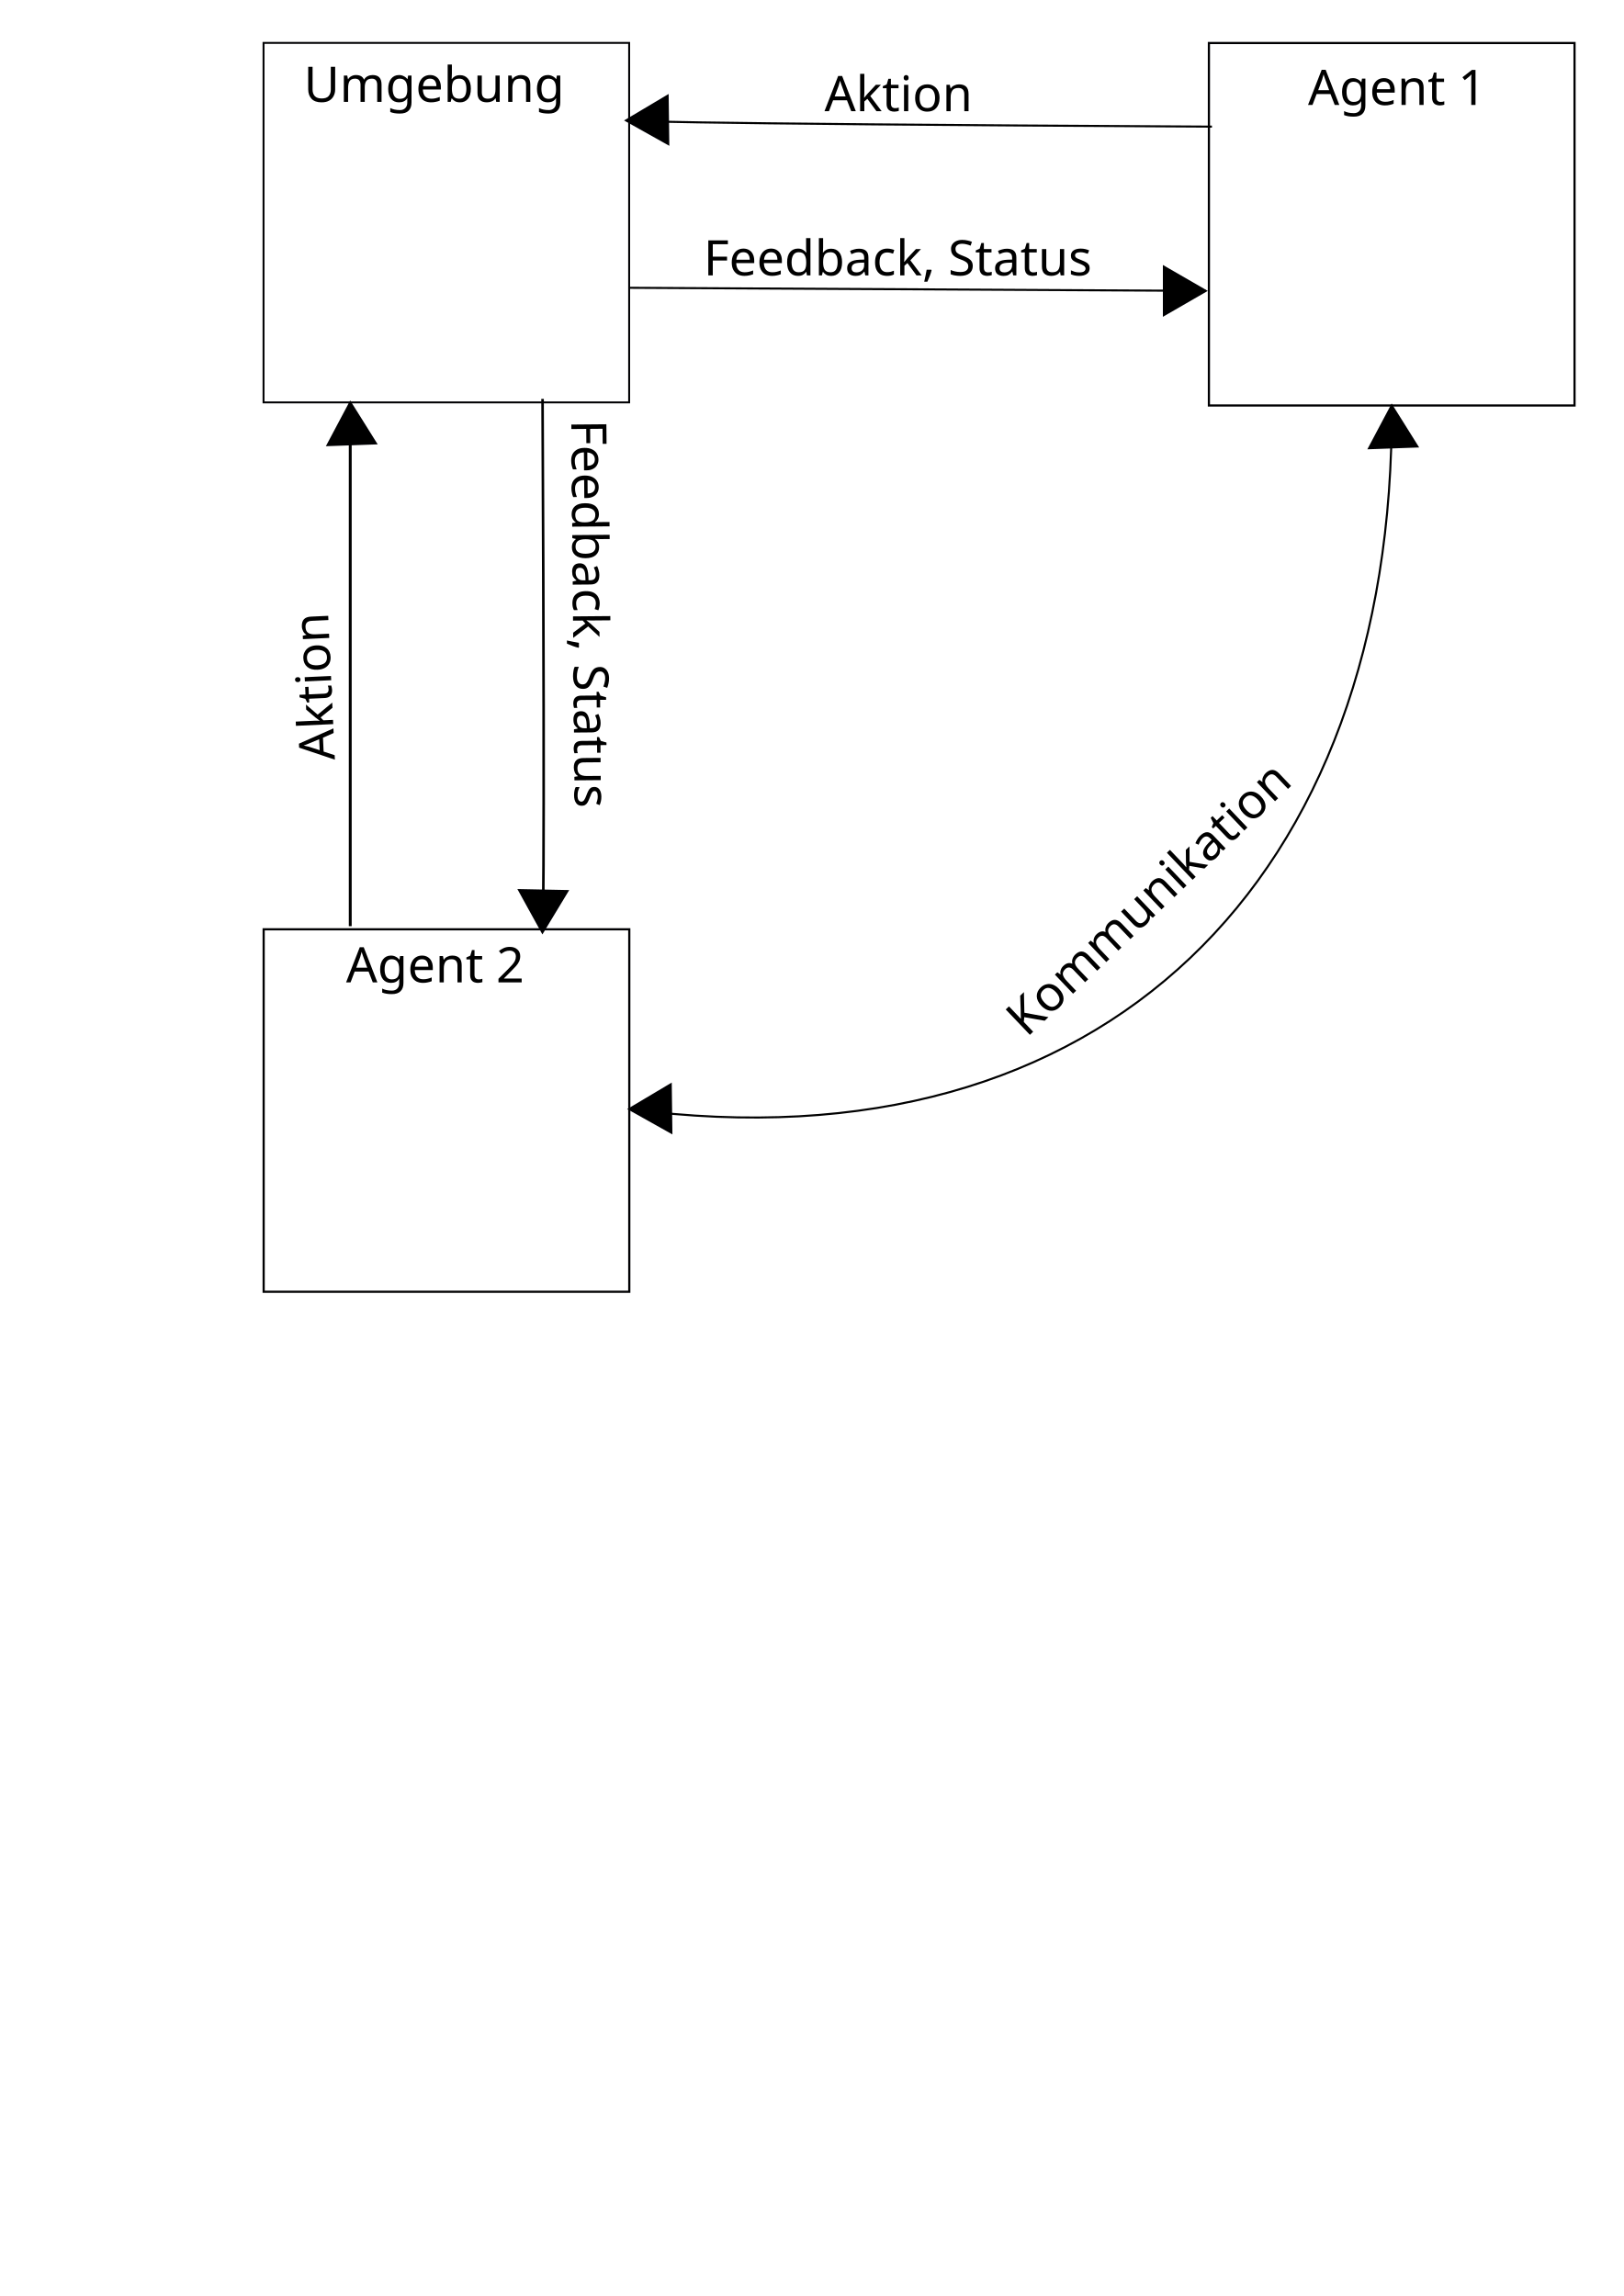
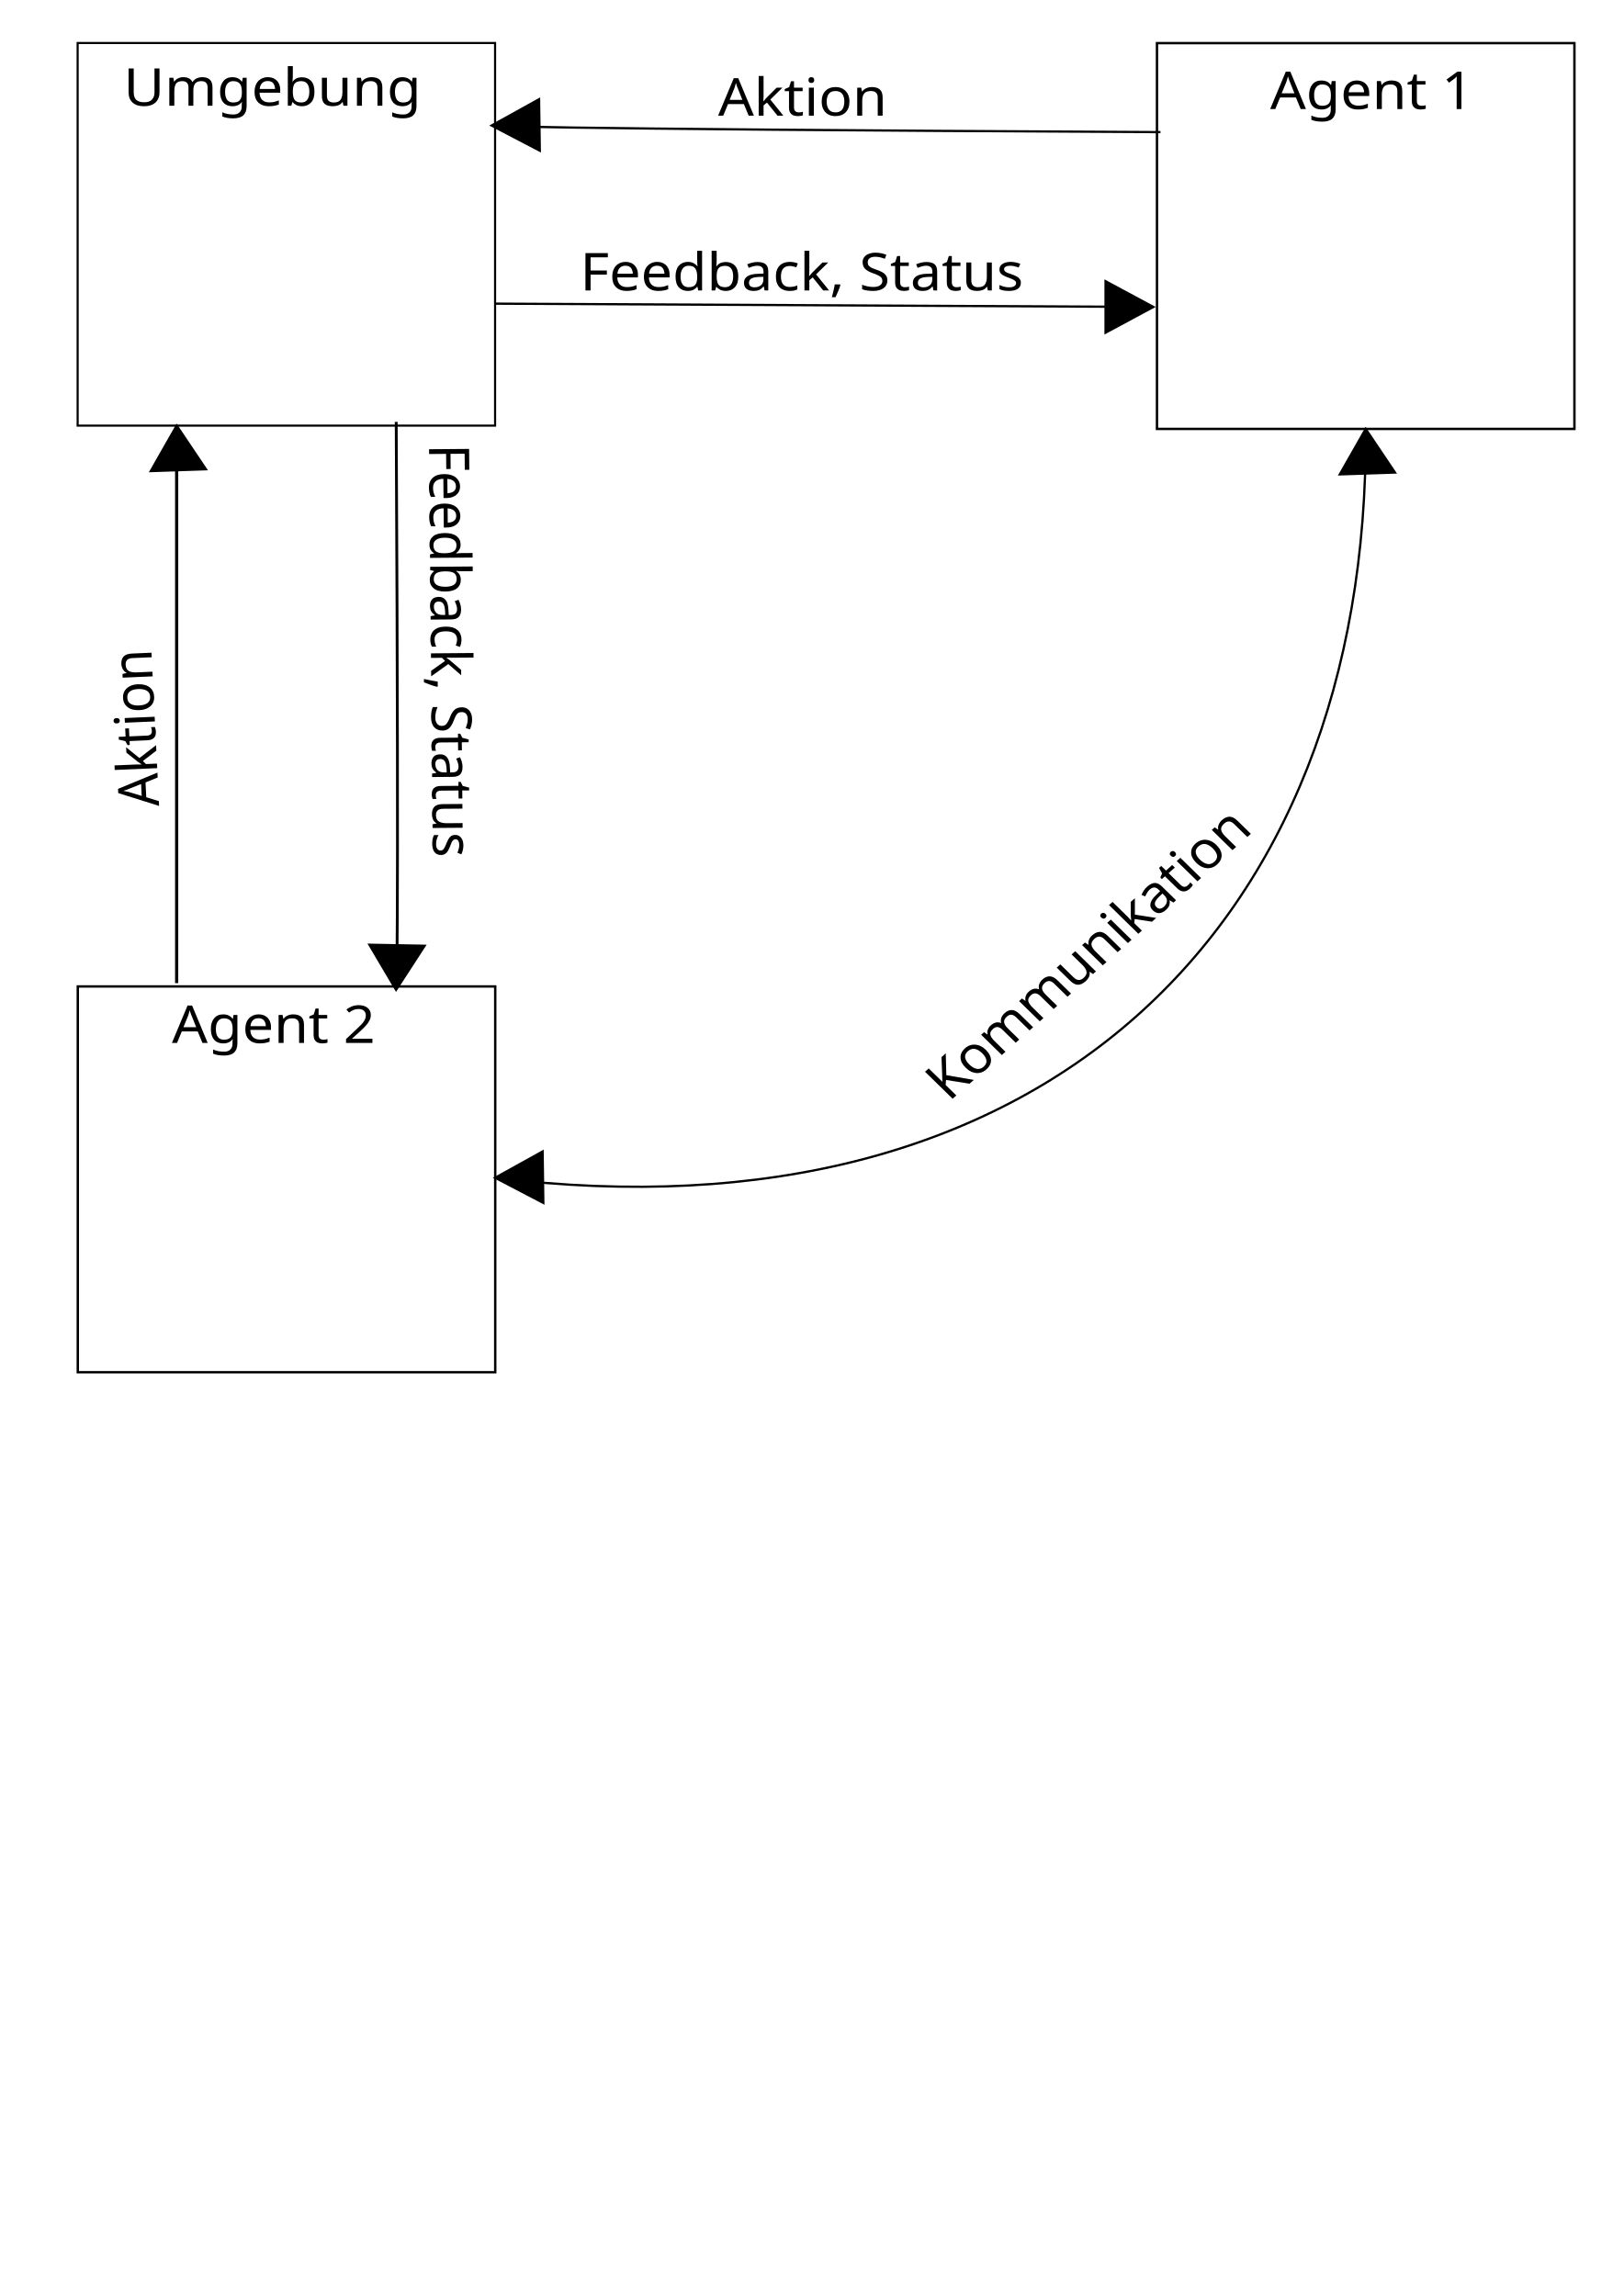
<svg xmlns="http://www.w3.org/2000/svg" width="210mm" height="297mm" viewBox="0 0 210 297" version="1.1" id="svg8">
  <defs id="defs2" />
  <g id="layer1">
-     <rect style="fill:none;fill-opacity:1;stroke:#000002;stroke-width:0.247;stroke-miterlimit:4;stroke-dasharray:none;stroke-opacity:1" id="rect815" width="47.288" height="46.503" x="34.083" y="5.549" />
-     <rect style="fill:none;fill-opacity:1;stroke:#000002;stroke-width:0.281;stroke-miterlimit:4;stroke-dasharray:none;stroke-opacity:1" id="rect817" width="47.288" height="46.887" x="156.353" y="5.565" />
-     <path style="fill:none;stroke:#000000;stroke-width:0.265px;stroke-linecap:butt;stroke-linejoin:miter;stroke-opacity:1" d="M 156.746,16.381 C 80.979,15.98 80.979,15.58 80.979,15.58" id="path819" />
-     <path style="fill:none;stroke:#000000;stroke-width:0.265px;stroke-linecap:butt;stroke-linejoin:miter;stroke-opacity:1" d="m 81.379,37.227 c 74.564,0.401 74.564,0.401 74.564,0.401" id="path821" />
-     <text xml:space="preserve" style="font-style:normal;font-weight:normal;font-size:10.583px;line-height:1.25;font-family:sans-serif;letter-spacing:0px;word-spacing:0px;fill:#000000;fill-opacity:1;stroke:none;stroke-width:0.265" x="39.287" y="13.174" id="text825">
-       <tspan id="tspan823" x="39.287" y="13.174" style="font-style:normal;font-variant:normal;font-weight:normal;font-stretch:normal;font-size:6.35px;font-family:sans-serif;-inkscape-font-specification:'sans-serif, Normal';font-variant-ligatures:normal;font-variant-caps:normal;font-variant-numeric:normal;font-feature-settings:normal;text-align:start;writing-mode:lr-tb;text-anchor:start;stroke-width:0.265">Umgebung</tspan>
+     <rect style="fill:none;fill-opacity:1;stroke:#000002;stroke-width:0.272;stroke-miterlimit:4;stroke-dasharray:none;stroke-opacity:1" id="rect815" width="53.989" height="49.495" x="10.043" y="5.562" />
+     <rect style="fill:none;fill-opacity:1;stroke:#000002;stroke-width:0.31;stroke-miterlimit:4;stroke-dasharray:none;stroke-opacity:1" id="rect817" width="53.989" height="49.905" x="149.637" y="5.579" />
+     <path style="fill:none;stroke:#000000;stroke-width:0.292px;stroke-linecap:butt;stroke-linejoin:miter;stroke-opacity:1" d="M 150.086,17.091 C 63.583,16.665 63.583,16.238 63.583,16.238" id="path819" />
+     <path style="fill:none;stroke:#000000;stroke-width:0.292px;stroke-linecap:butt;stroke-linejoin:miter;stroke-opacity:1" d="m 64.04,39.279 c 85.13,0.427 85.13,0.427 85.13,0.427" id="path821" />
+     <text xml:space="preserve" style="font-style:normal;font-weight:normal;font-size:11.667px;line-height:1.25;font-family:sans-serif;letter-spacing:0px;word-spacing:0px;fill:#000000;fill-opacity:1;stroke:none;stroke-width:0.292" x="15.432" y="14.166" id="text825" transform="scale(1.035698,0.9655324)">
+       <tspan id="tspan823" x="15.432" y="14.166" style="font-style:normal;font-variant:normal;font-weight:normal;font-stretch:normal;font-size:7px;font-family:sans-serif;-inkscape-font-specification:'sans-serif, Normal';font-variant-ligatures:normal;font-variant-caps:normal;font-variant-numeric:normal;font-feature-settings:normal;text-align:start;writing-mode:lr-tb;text-anchor:start;stroke-width:0.292">Umgebung</tspan>
    </text>
-     <text xml:space="preserve" style="font-style:normal;font-weight:normal;font-size:10.583px;line-height:1.25;font-family:sans-serif;letter-spacing:0px;word-spacing:0px;fill:#000000;fill-opacity:1;stroke:none;stroke-width:0.265" x="169.173" y="13.575" id="text829">
-       <tspan id="tspan827" x="169.173" y="13.575" style="font-style:normal;font-variant:normal;font-weight:normal;font-stretch:normal;font-size:6.35px;font-family:sans-serif;-inkscape-font-specification:'sans-serif, Normal';font-variant-ligatures:normal;font-variant-caps:normal;font-variant-numeric:normal;font-feature-settings:normal;text-align:start;writing-mode:lr-tb;text-anchor:start;stroke-width:0.265">Agent 1</tspan>
+     <text xml:space="preserve" style="font-style:normal;font-weight:normal;font-size:11.667px;line-height:1.25;font-family:sans-serif;letter-spacing:0px;word-spacing:0px;fill:#000000;fill-opacity:1;stroke:none;stroke-width:0.292" x="158.612" y="14.608" id="text829" transform="scale(1.035698,0.9655324)">
+       <tspan id="tspan827" x="158.612" y="14.608" style="font-style:normal;font-variant:normal;font-weight:normal;font-stretch:normal;font-size:7px;font-family:sans-serif;-inkscape-font-specification:'sans-serif, Normal';font-variant-ligatures:normal;font-variant-caps:normal;font-variant-numeric:normal;font-feature-settings:normal;text-align:start;writing-mode:lr-tb;text-anchor:start;stroke-width:0.292">Agent 1</tspan>
    </text>
-     <path style="fill:#000000;fill-opacity:1;stroke:#000002;stroke-width:0.265;stroke-miterlimit:4;stroke-dasharray:none;stroke-opacity:1" id="path837" d="m 155.944,37.628 -5.412,3.125 v -6.249 z" />
-     <path style="fill:#000000;fill-opacity:1;stroke:#000002;stroke-width:0.265;stroke-miterlimit:4;stroke-dasharray:none;stroke-opacity:1" id="path837-2" d="m 67.984,127.426 -5.412,3.125 v -6.249 z" transform="rotate(179.2616,74.8415,71.54471)" />
-     <text xml:space="preserve" style="font-style:normal;font-weight:normal;font-size:10.583px;line-height:1.25;font-family:sans-serif;letter-spacing:0px;word-spacing:0px;fill:#000000;fill-opacity:1;stroke:none;stroke-width:0.265" x="106.635" y="14.377" id="text856">
-       <tspan id="tspan854" x="106.635" y="14.377" style="stroke-width:0.265;-inkscape-font-specification:'sans-serif, Normal';font-family:sans-serif;font-weight:normal;font-style:normal;font-stretch:normal;font-variant:normal;font-size:6.35px;text-anchor:start;text-align:start;writing-mode:lr;font-variant-ligatures:normal;font-variant-caps:normal;font-variant-numeric:normal;font-feature-settings:normal">Aktion</tspan>
+     <path style="fill:#000000;fill-opacity:1;stroke:#000002;stroke-width:0.265;stroke-miterlimit:4;stroke-dasharray:none;stroke-opacity:1" id="path837" d="m 155.944,37.628 -5.412,3.125 v -6.249 z" transform="matrix(1.141698,0,0,1.064352,-28.87031,-0.344084)" />
+     <path style="fill:#000000;fill-opacity:1;stroke:#000002;stroke-width:0.265;stroke-miterlimit:4;stroke-dasharray:none;stroke-opacity:1" id="path837-2" d="m 67.984,127.426 -5.412,3.125 v -6.249 z" transform="matrix(-1.141604,0.01371572,-0.01471245,-1.064263,143.068,150.9205)" />
+     <text xml:space="preserve" style="font-style:normal;font-weight:normal;font-size:11.667px;line-height:1.25;font-family:sans-serif;letter-spacing:0px;word-spacing:0px;fill:#000000;fill-opacity:1;stroke:none;stroke-width:0.292" x="89.674" y="15.492" id="text856" transform="scale(1.035698,0.9655324)">
+       <tspan id="tspan854" x="89.674" y="15.492" style="font-style:normal;font-variant:normal;font-weight:normal;font-stretch:normal;font-size:7px;font-family:sans-serif;-inkscape-font-specification:'sans-serif, Normal';font-variant-ligatures:normal;font-variant-caps:normal;font-variant-numeric:normal;font-feature-settings:normal;text-align:start;writing-mode:lr-tb;text-anchor:start;stroke-width:0.292">Aktion</tspan>
    </text>
-     <text xml:space="preserve" style="font-style:normal;font-weight:normal;font-size:10.583px;line-height:1.25;font-family:sans-serif;letter-spacing:0px;word-spacing:0px;fill:#000000;fill-opacity:1;stroke:none;stroke-width:0.265" x="91.001" y="35.624" id="text860">
-       <tspan id="tspan858" x="91.001" y="35.624" style="font-style:normal;font-variant:normal;font-weight:normal;font-stretch:normal;font-size:6.35px;font-family:sans-serif;-inkscape-font-specification:'sans-serif, Normal';font-variant-ligatures:normal;font-variant-caps:normal;font-variant-numeric:normal;font-feature-settings:normal;text-align:start;writing-mode:lr-tb;text-anchor:start;stroke-width:0.265">Feedback, Status</tspan>
+     <text xml:space="preserve" style="font-style:normal;font-weight:normal;font-size:11.667px;line-height:1.25;font-family:sans-serif;letter-spacing:0px;word-spacing:0px;fill:#000000;fill-opacity:1;stroke:none;stroke-width:0.292" x="72.439" y="38.913" id="text860" transform="scale(1.035698,0.9655324)">
+       <tspan id="tspan858" x="72.439" y="38.913" style="font-style:normal;font-variant:normal;font-weight:normal;font-stretch:normal;font-size:7px;font-family:sans-serif;-inkscape-font-specification:'sans-serif, Normal';font-variant-ligatures:normal;font-variant-caps:normal;font-variant-numeric:normal;font-feature-settings:normal;text-align:start;writing-mode:lr-tb;text-anchor:start;stroke-width:0.292">Feedback, Status</tspan>
    </text>
-     <rect style="fill:none;fill-opacity:1;stroke:#000002;stroke-width:0.281;stroke-miterlimit:4;stroke-dasharray:none;stroke-opacity:1" id="rect817-1" width="47.288" height="46.887" x="34.1" y="120.21" />
-     <path style="fill:none;stroke:#000000;stroke-width:0.332px;stroke-linecap:butt;stroke-linejoin:miter;stroke-opacity:1" d="m 70.171,51.597 c 0.326,68.955 0,68.955 0,68.955" id="path879" />
-     <path style="fill:none;stroke:#000000;stroke-width:0.371px;stroke-linecap:butt;stroke-linejoin:miter;stroke-opacity:1" d="m 45.3,52.06 c 0,67.749 0,67.749 0,67.749" id="path881" />
-     <path style="fill:#000000;fill-opacity:1;stroke:#000002;stroke-width:0.265;stroke-miterlimit:4;stroke-dasharray:none;stroke-opacity:1" id="path837-8" d="m 104.464,81.725 -5.412,3.125 V 78.601 Z" transform="rotate(27.96043,125.4792,-42.62297)" />
-     <path style="fill:#000000;fill-opacity:1;stroke:#000002;stroke-width:0.265;stroke-miterlimit:4;stroke-dasharray:none;stroke-opacity:1" id="path837-83" d="m 126.513,140.655 -5.412,3.125 v -6.249 z" transform="rotate(91.1519,108.1564,103.015)" />
-     <path style="fill:#000000;fill-opacity:1;stroke:#000002;stroke-width:0.265;stroke-miterlimit:4;stroke-dasharray:none;stroke-opacity:1" id="path837-2-7" d="m 67.984,127.426 -5.412,3.125 v -6.249 z" transform="rotate(179.2616,74.62994,135.487)" />
-     <path style="fill:#000000;fill-opacity:1;stroke:#000002;stroke-width:0.265;stroke-miterlimit:4;stroke-dasharray:none;stroke-opacity:1" id="path837-8-0" d="m 104.464,81.725 -5.412,3.125 V 78.601 Z" transform="rotate(27.96043,192.0226,228.0954)" />
-     <text xml:space="preserve" style="font-style:normal;font-weight:normal;font-size:10.583px;line-height:1.25;font-family:sans-serif;letter-spacing:0px;word-spacing:0px;fill:#000000;fill-opacity:1;stroke:none;stroke-width:0.265" x="-100.166" y="38.718" id="text856-7" transform="rotate(-92.65106)">
-       <tspan id="tspan854-3" x="-100.166" y="38.718" style="font-style:normal;font-variant:normal;font-weight:normal;font-stretch:normal;font-size:6.35px;font-family:sans-serif;-inkscape-font-specification:'sans-serif, Normal';font-variant-ligatures:normal;font-variant-caps:normal;font-variant-numeric:normal;font-feature-settings:normal;text-align:start;writing-mode:lr-tb;text-anchor:start;stroke-width:0.265">Aktion</tspan>
+     <rect style="fill:none;fill-opacity:1;stroke:#000002;stroke-width:0.31;stroke-miterlimit:4;stroke-dasharray:none;stroke-opacity:1" id="rect817-1" width="53.989" height="49.905" x="10.062" y="127.602" />
+     <path style="fill:none;stroke:#000000;stroke-width:0.366px;stroke-linecap:butt;stroke-linejoin:miter;stroke-opacity:1" d="m 51.244,54.573 c 0.372,73.392 0,73.392 0,73.392" id="path879" />
+     <path style="fill:none;stroke:#000000;stroke-width:0.409px;stroke-linecap:butt;stroke-linejoin:miter;stroke-opacity:1" d="m 22.848,55.066 c 0,72.109 0,72.109 0,72.109" id="path881" />
+     <path style="fill:#000000;fill-opacity:1;stroke:#000002;stroke-width:0.265;stroke-miterlimit:4;stroke-dasharray:none;stroke-opacity:1" id="path837-8" d="m 104.464,81.725 -5.412,3.125 V 78.601 Z" transform="matrix(1.00843,0.4990337,-0.5352987,0.9401115,-34.96388,-68.25792)" />
+     <path style="fill:#000000;fill-opacity:1;stroke:#000002;stroke-width:0.265;stroke-miterlimit:4;stroke-dasharray:none;stroke-opacity:1" id="path837-83" d="m 126.513,140.655 -5.412,3.125 v -6.249 z" transform="matrix(-0.02295165,1.064137,-1.141468,-0.02139674,214.6823,-3.588796)" />
+     <path style="fill:#000000;fill-opacity:1;stroke:#000002;stroke-width:0.265;stroke-miterlimit:4;stroke-dasharray:none;stroke-opacity:1" id="path837-2-7" d="m 67.984,127.426 -5.412,3.125 v -6.249 z" transform="matrix(-1.141604,0.01371572,-0.01471245,-1.064263,143.5257,287.0319)" />
+     <path style="fill:#000000;fill-opacity:1;stroke:#000002;stroke-width:0.265;stroke-miterlimit:4;stroke-dasharray:none;stroke-opacity:1" id="path837-8-0" d="m 104.464,81.725 -5.412,3.125 V 78.601 Z" transform="matrix(1.00843,0.4990337,-0.5352987,0.9401115,118.8194,-67.83124)" />
+     <text xml:space="preserve" style="font-style:normal;font-weight:normal;font-size:11.667px;line-height:1.25;font-family:sans-serif;letter-spacing:0px;word-spacing:0px;fill:#000000;fill-opacity:1;stroke:none;stroke-width:0.292" x="-108.772" y="14.852" id="text856-7" transform="matrix(-0.04790431,-0.9644991,1.03459,-0.04465893,0,0)">
+       <tspan id="tspan854-3" x="-108.772" y="14.852" style="font-style:normal;font-variant:normal;font-weight:normal;font-stretch:normal;font-size:7px;font-family:sans-serif;-inkscape-font-specification:'sans-serif, Normal';font-variant-ligatures:normal;font-variant-caps:normal;font-variant-numeric:normal;font-feature-settings:normal;text-align:start;writing-mode:lr-tb;text-anchor:start;stroke-width:0.292">Aktion</tspan>
    </text>
-     <text xml:space="preserve" style="font-style:normal;font-weight:normal;font-size:10.583px;line-height:1.25;font-family:sans-serif;letter-spacing:0px;word-spacing:0px;fill:#000000;fill-opacity:1;stroke:none;stroke-width:0.265" x="54.945" y="-73.417" id="text860-4" transform="rotate(89.50594)">
-       <tspan id="tspan858-3" x="54.945" y="-73.417" style="font-style:normal;font-variant:normal;font-weight:normal;font-stretch:normal;font-size:6.35px;font-family:sans-serif;-inkscape-font-specification:'sans-serif, Normal';font-variant-ligatures:normal;font-variant-caps:normal;font-variant-numeric:normal;font-feature-settings:normal;text-align:start;writing-mode:lr-tb;text-anchor:start;stroke-width:0.265">Feedback, Status</tspan>
+     <text xml:space="preserve" style="font-style:normal;font-weight:normal;font-size:11.667px;line-height:1.25;font-family:sans-serif;letter-spacing:0px;word-spacing:0px;fill:#000000;fill-opacity:1;stroke:none;stroke-width:0.292" x="59.972" y="-53.06" id="text860-4" transform="matrix(0.0089306,0.9654965,-1.035659,0.00832557,0,0)">
+       <tspan id="tspan858-3" x="59.972" y="-53.06" style="font-style:normal;font-variant:normal;font-weight:normal;font-stretch:normal;font-size:7px;font-family:sans-serif;-inkscape-font-specification:'sans-serif, Normal';font-variant-ligatures:normal;font-variant-caps:normal;font-variant-numeric:normal;font-feature-settings:normal;text-align:start;writing-mode:lr-tb;text-anchor:start;stroke-width:0.292">Feedback, Status</tspan>
    </text>
-     <path style="fill:none;stroke:#000000;stroke-width:0.265px;stroke-linecap:butt;stroke-linejoin:miter;stroke-opacity:1" d="m 179.997,52.461 c 0.393,61.021 -37.01,99.173 -98.617,91.001 v 0" id="path1013" />
-     <text xml:space="preserve" style="font-style:normal;font-weight:normal;font-size:10.583px;line-height:1.25;font-family:sans-serif;letter-spacing:0px;word-spacing:0px;fill:#000000;fill-opacity:1;stroke:none;stroke-width:0.265" x="3.477" y="188.795" id="text1017" transform="rotate(-43.61953)">
-       <tspan id="tspan1015" x="3.477" y="188.795" style="font-style:normal;font-variant:normal;font-weight:normal;font-stretch:normal;font-size:6.35px;font-family:sans-serif;-inkscape-font-specification:'sans-serif, Normal';font-variant-ligatures:normal;font-variant-caps:normal;font-variant-numeric:normal;font-feature-settings:normal;text-align:start;writing-mode:lr-tb;text-anchor:start;stroke-width:0.265">Kommunikation</tspan>
+     <path style="fill:none;stroke:#000000;stroke-width:0.292px;stroke-linecap:butt;stroke-linejoin:miter;stroke-opacity:1" d="m 176.632,55.493 c 0.448,64.948 -42.254,105.555 -112.591,96.857 v 0" id="path1013" />
+     <text xml:space="preserve" style="font-style:normal;font-weight:normal;font-size:11.667px;line-height:1.25;font-family:sans-serif;letter-spacing:0px;word-spacing:0px;fill:#000000;fill-opacity:1;stroke:none;stroke-width:0.292" x="-16.101" y="188.63" id="text1017" transform="matrix(0.7497798,-0.6660884,0.7144932,0.6989844,0,0)">
+       <tspan id="tspan1015" x="-16.101" y="188.63" style="font-style:normal;font-variant:normal;font-weight:normal;font-stretch:normal;font-size:7px;font-family:sans-serif;-inkscape-font-specification:'sans-serif, Normal';font-variant-ligatures:normal;font-variant-caps:normal;font-variant-numeric:normal;font-feature-settings:normal;text-align:start;writing-mode:lr-tb;text-anchor:start;stroke-width:0.292">Kommunikation</tspan>
    </text>
-     <text xml:space="preserve" style="font-style:normal;font-weight:normal;font-size:10.583px;line-height:1.25;font-family:sans-serif;letter-spacing:0px;word-spacing:0px;fill:#000000;fill-opacity:1;stroke:none;stroke-width:0.265" x="44.762" y="127.076" id="text829-8">
-       <tspan id="tspan827-9" x="44.762" y="127.076" style="font-style:normal;font-variant:normal;font-weight:normal;font-stretch:normal;font-size:6.35px;font-family:sans-serif;-inkscape-font-specification:'sans-serif, Normal';font-variant-ligatures:normal;font-variant-caps:normal;font-variant-numeric:normal;font-feature-settings:normal;text-align:start;writing-mode:lr-tb;text-anchor:start;stroke-width:0.265">Agent 2</tspan>
+     <text xml:space="preserve" style="font-style:normal;font-weight:normal;font-size:11.667px;line-height:1.25;font-family:sans-serif;letter-spacing:0px;word-spacing:0px;fill:#000000;fill-opacity:1;stroke:none;stroke-width:0.292" x="21.468" y="139.725" id="text829-8" transform="scale(1.035698,0.9655324)">
+       <tspan id="tspan827-9" x="21.468" y="139.725" style="font-style:normal;font-variant:normal;font-weight:normal;font-stretch:normal;font-size:7px;font-family:sans-serif;-inkscape-font-specification:'sans-serif, Normal';font-variant-ligatures:normal;font-variant-caps:normal;font-variant-numeric:normal;font-feature-settings:normal;text-align:start;writing-mode:lr-tb;text-anchor:start;stroke-width:0.292">Agent 2</tspan>
    </text>
  </g>
</svg>
